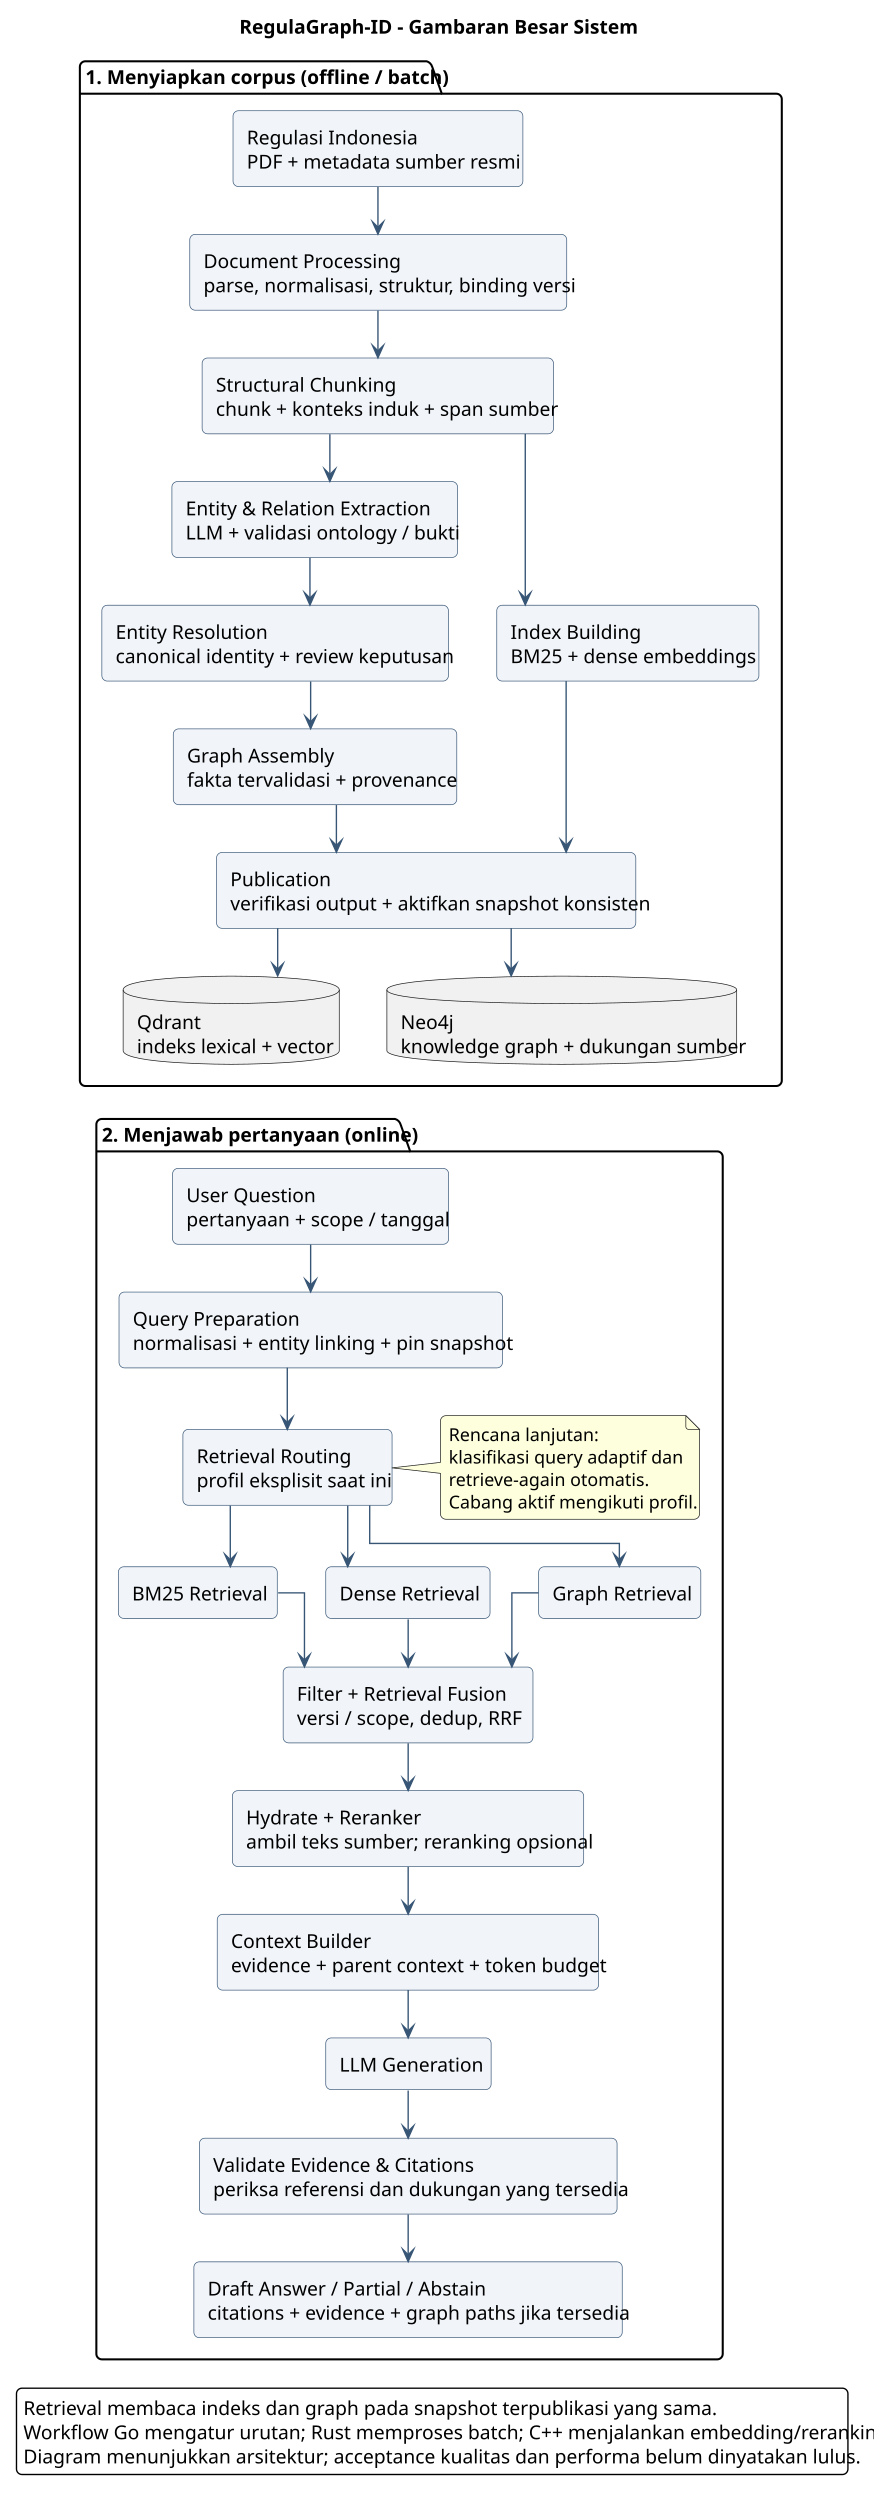
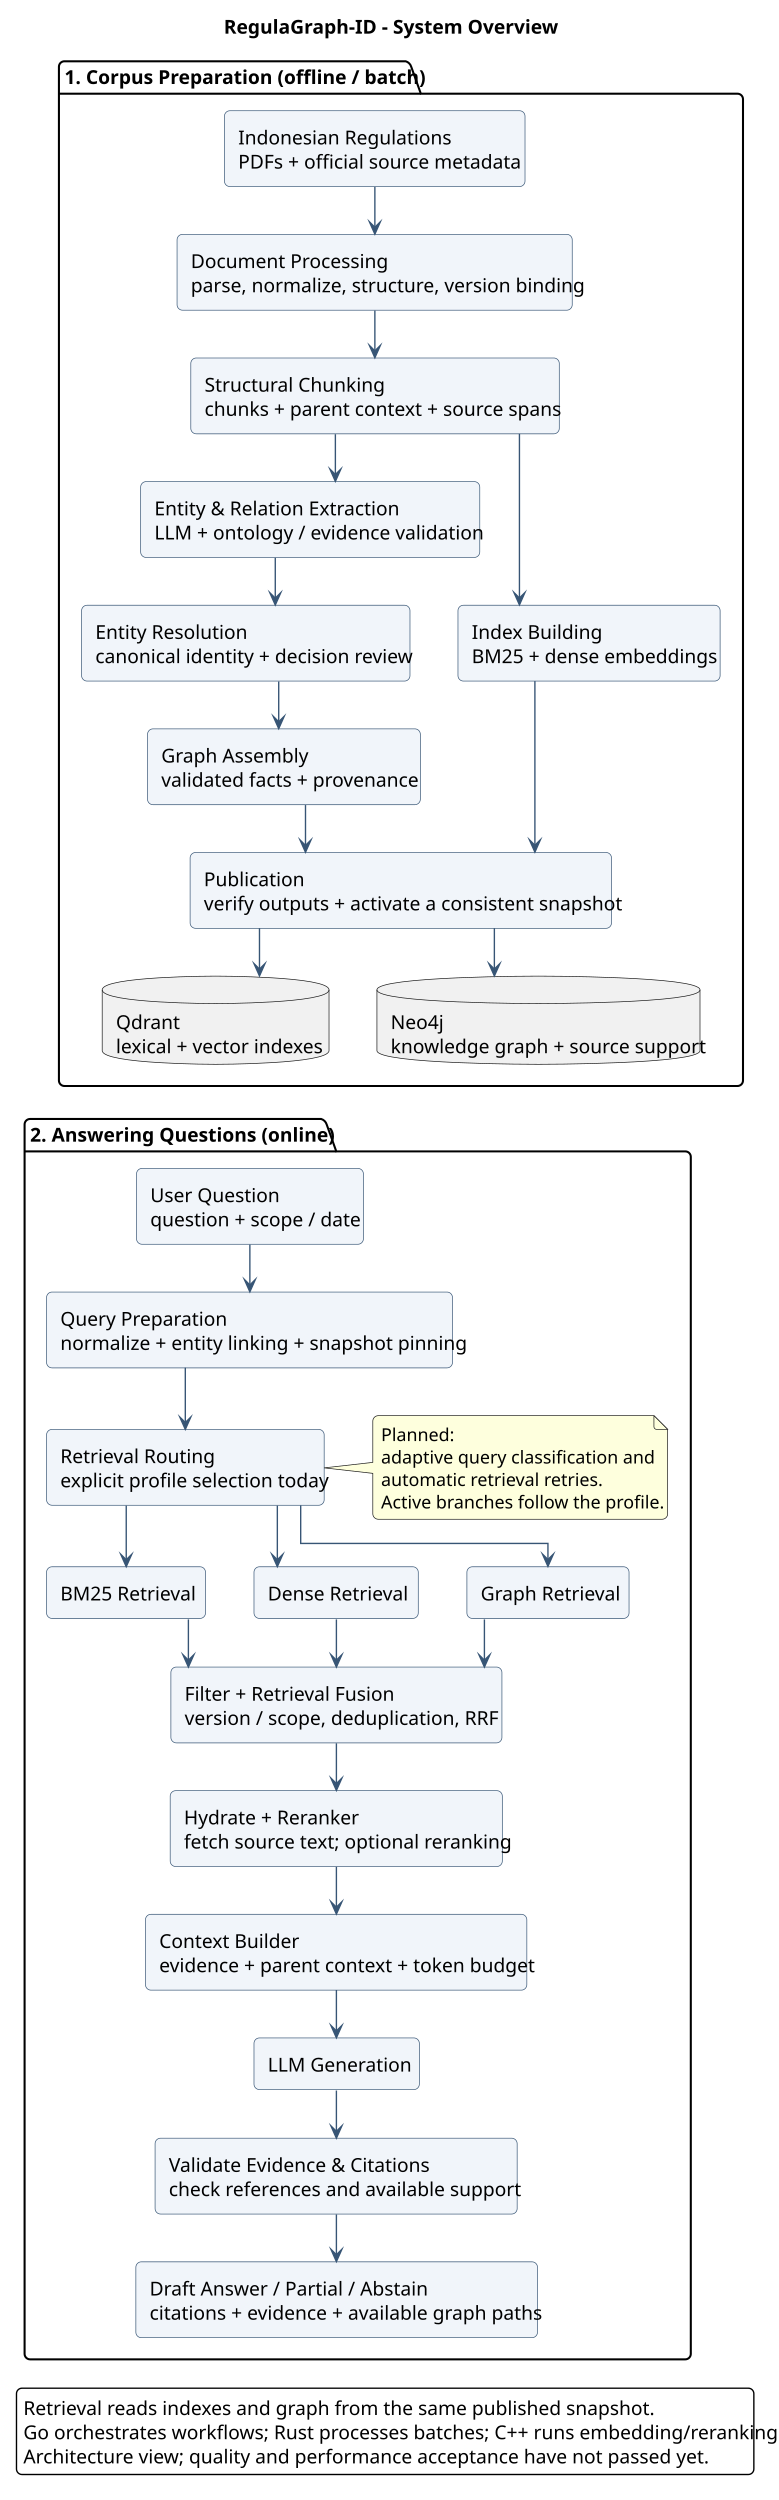
- <svg xmlns="http://www.w3.org/2000/svg" version="1.1" data-diagram-type="DESCRIPTION" style="width:636px;height:1820px;background:#FFFFFF;" width="636px" height="1820px" viewBox="0 0 636 1820" zoomAndPan="magnify" preserveAspectRatio="none" contentStyleType="text/css">
+ <svg xmlns="http://www.w3.org/2000/svg" version="1.1" data-diagram-type="DESCRIPTION" style="width:567px;height:1820px;background:#FFFFFF;" width="567px" height="1820px" viewBox="0 0 567 1820" zoomAndPan="magnify" preserveAspectRatio="none" contentStyleType="text/css">
  <defs />
  <g font-family="sans-serif" lengthAdjust="spacing">
    <g class="title" data-source-line="3">
-       <text x="174.216" y="24.533" fill="#000" font-size="14" textLength="280.861" font-weight="700">RegulaGraph-ID - Gambaran Besar Sistem</text>
-     </g>
-     <g class="cluster" data-qualified-name="1. Menyiapkan corpus .offline . batch." id="ent0001" data-source-line="16">
-       <path d="M62.147,44.609 L310.629,44.609 A6,6 0 0 1 314.629,48.609 L321.629,68.219 L565.147,68.219 A4,4 0 0 1 569.147,72.219 L569.147,786.609 A4,4 0 0 1 565.147,790.609 L62.147,790.609 A4,4 0 0 1 58.147,786.609 L58.147,48.609 A4,4 0 0 1 62.147,44.609" style="stroke:#000;stroke-width:1.5;" fill="none" />
-       <line x1="58.147" y1="68.219" x2="321.629" y2="68.219" style="stroke:#000;stroke-width:1.5;" />
-       <text x="62.147" y="61.143" fill="#000" font-size="14" textLength="250.482" font-weight="700">1. Menyiapkan corpus (offline / batch)</text>
-     </g>
-     <g class="cluster" data-qualified-name="2. Menjawab pertanyaan .online." id="ent0022" data-source-line="39">
-       <path d="M74.147,814.609 L287.636,814.609 A6,6 0 0 1 291.636,818.609 L298.636,838.219 L522.147,838.219 A4,4 0 0 1 526.147,842.219 L526.147,1713.609 A4,4 0 0 1 522.147,1717.609 L74.147,1717.609 A4,4 0 0 1 70.147,1713.609 L70.147,818.609 A4,4 0 0 1 74.147,814.609" style="stroke:#000;stroke-width:1.5;" fill="none" />
-       <line x1="70.147" y1="838.219" x2="298.636" y2="838.219" style="stroke:#000;stroke-width:1.5;" />
-       <text x="74.147" y="831.143" fill="#000" font-size="14" textLength="215.489" font-weight="700">2. Menjawab pertanyaan (online)</text>
-     </g>
-     <g class="entity" data-qualified-name="1. Menyiapkan corpus .offline . batch..Sources" id="ent0002" data-source-line="17">
-       <rect x="169.647" y="80.609" width="211.01" height="55.219" fill="#F1F5FA" style="stroke:#375575;stroke-width:0.5;" rx="4" ry="4" />
-       <text x="179.647" y="105.143" fill="#000" font-size="14" textLength="119.082">Regulasi Indonesia</text>
-       <text x="179.647" y="122.752" fill="#000" font-size="14" textLength="191.01">PDF + metadata sumber resmi</text>
-     </g>
-     <g class="entity" data-qualified-name="1. Menyiapkan corpus .offline . batch..Process" id="ent0003" data-source-line="18">
-       <rect x="138.147" y="170.609" width="274.434" height="55.219" fill="#F1F5FA" style="stroke:#375575;stroke-width:0.5;" rx="4" ry="4" />
-       <text x="148.147" y="195.143" fill="#000" font-size="14" textLength="136.951">Document Processing</text>
-       <text x="148.147" y="212.752" fill="#000" font-size="14" textLength="254.434">parse, normalisasi, struktur, binding versi</text>
-     </g>
-     <g class="entity" data-qualified-name="1. Menyiapkan corpus .offline . batch..Chunk" id="ent0004" data-source-line="19">
-       <rect x="147.147" y="260.609" width="255.806" height="55.219" fill="#F1F5FA" style="stroke:#375575;stroke-width:0.5;" rx="4" ry="4" />
-       <text x="157.147" y="285.143" fill="#000" font-size="14" textLength="122.951">Structural Chunking</text>
-       <text x="157.147" y="302.752" fill="#000" font-size="14" textLength="235.806">chunk + konteks induk + span sumber</text>
-     </g>
-     <g class="entity" data-qualified-name="1. Menyiapkan corpus .offline . batch..Extract" id="ent0005" data-source-line="20">
-       <rect x="125.147" y="350.609" width="207.94" height="55.219" fill="#F1F5FA" style="stroke:#375575;stroke-width:0.5;" rx="4" ry="4" />
-       <text x="135.147" y="375.143" fill="#000" font-size="14" textLength="169.634">Entity &amp; Relation Extraction</text>
-       <text x="135.147" y="392.752" fill="#000" font-size="14" textLength="187.94">LLM + validasi ontology / bukti</text>
-     </g>
-     <g class="entity" data-qualified-name="1. Menyiapkan corpus .offline . batch..Resolve" id="ent0006" data-source-line="21">
-       <rect x="74.147" y="440.609" width="252.306" height="55.219" fill="#F1F5FA" style="stroke:#375575;stroke-width:0.5;" rx="4" ry="4" />
-       <text x="84.147" y="465.143" fill="#000" font-size="14" textLength="105.055">Entity Resolution</text>
-       <text x="84.147" y="482.752" fill="#000" font-size="14" textLength="232.306">canonical identity + review keputusan</text>
-     </g>
-     <g class="entity" data-qualified-name="1. Menyiapkan corpus .offline . batch..Assemble" id="ent0007" data-source-line="22">
-       <rect x="126.147" y="530.609" width="206.389" height="55.219" fill="#F1F5FA" style="stroke:#375575;stroke-width:0.5;" rx="4" ry="4" />
-       <text x="136.147" y="555.143" fill="#000" font-size="14" textLength="103.482">Graph Assembly</text>
-       <text x="136.147" y="572.752" fill="#000" font-size="14" textLength="186.389">fakta tervalidasi + provenance</text>
-     </g>
-     <g class="entity" data-qualified-name="1. Menyiapkan corpus .offline . batch..Index" id="ent0008" data-source-line="23">
-       <rect x="361.647" y="440.609" width="190.837" height="55.219" fill="#F1F5FA" style="stroke:#375575;stroke-width:0.5;" rx="4" ry="4" />
-       <text x="371.647" y="465.143" fill="#000" font-size="14" textLength="87.951">Index Building</text>
-       <text x="371.647" y="482.752" fill="#000" font-size="14" textLength="170.837">BM25 + dense embeddings</text>
-     </g>
-     <g class="entity" data-qualified-name="1. Menyiapkan corpus .offline . batch..Publish" id="ent0009" data-source-line="24">
-       <rect x="157.647" y="620.609" width="305.216" height="55.219" fill="#F1F5FA" style="stroke:#375575;stroke-width:0.5;" rx="4" ry="4" />
-       <text x="167.647" y="645.143" fill="#000" font-size="14" textLength="68.489">Publication</text>
-       <text x="167.647" y="662.752" fill="#000" font-size="14" textLength="285.216">verifikasi output + aktifkan snapshot konsisten</text>
-     </g>
-     <g class="entity" data-qualified-name="1. Menyiapkan corpus .offline . batch..Qdrant" id="ent0010" data-source-line="25">
-       <path d="M89.647,720.609 C89.647,710.609 168.317,710.609 168.317,710.609 C168.317,710.609 246.988,710.609 246.988,720.609 L246.988,764.828 C246.988,774.828 168.317,774.828 168.317,774.828 C168.317,774.828 89.647,774.828 89.647,764.828 L89.647,720.609" style="stroke:#181818;stroke-width:0.5;" fill="#F1F1F1" />
-       <path d="M89.647,720.609 C89.647,730.609 168.317,730.609 168.317,730.609 C168.317,730.609 246.988,730.609 246.988,720.609" style="stroke:#181818;stroke-width:0.5;" fill="none" />
-       <text x="99.647" y="749.143" fill="#000" font-size="14" textLength="42.8">Qdrant</text>
-       <text x="99.647" y="766.752" fill="#000" font-size="14" textLength="137.341">indeks lexical + vector</text>
-     </g>
-     <g class="entity" data-qualified-name="1. Menyiapkan corpus .offline . batch..Neo4j" id="ent0011" data-source-line="26">
-       <path d="M281.647,720.609 C281.647,710.609 408.979,710.609 408.979,710.609 C408.979,710.609 536.311,710.609 536.311,720.609 L536.311,764.828 C536.311,774.828 408.979,774.828 408.979,774.828 C408.979,774.828 281.647,774.828 281.647,764.828 L281.647,720.609" style="stroke:#181818;stroke-width:0.5;" fill="#F1F1F1" />
-       <path d="M281.647,720.609 C281.647,730.609 408.979,730.609 408.979,730.609 C408.979,730.609 536.311,730.609 536.311,720.609" style="stroke:#181818;stroke-width:0.5;" fill="none" />
-       <text x="291.647" y="749.143" fill="#000" font-size="14" textLength="36.579">Neo4j</text>
-       <text x="291.647" y="766.752" fill="#000" font-size="14" textLength="234.664">knowledge graph + dukungan sumber</text>
-     </g>
-     <g class="entity" data-qualified-name="2. Menjawab pertanyaan .online..Question" id="ent0023" data-source-line="40">
-       <rect x="125.647" y="850.609" width="200.968" height="55.219" fill="#F1F5FA" style="stroke:#375575;stroke-width:0.5;" rx="4" ry="4" />
-       <text x="135.647" y="875.143" fill="#000" font-size="14" textLength="89.482">User Question</text>
-       <text x="135.647" y="892.752" fill="#000" font-size="14" textLength="180.968">pertanyaan + scope / tanggal</text>
-     </g>
-     <g class="entity" data-qualified-name="2. Menjawab pertanyaan .online..Prepare" id="ent0024" data-source-line="41">
-       <rect x="86.647" y="940.609" width="279.144" height="55.219" fill="#F1F5FA" style="stroke:#375575;stroke-width:0.5;" rx="4" ry="4" />
-       <text x="96.647" y="965.143" fill="#000" font-size="14" textLength="114.393">Query Preparation</text>
-       <text x="96.647" y="982.752" fill="#000" font-size="14" textLength="259.144">normalisasi + entity linking + pin snapshot</text>
-     </g>
-     <g class="entity" data-qualified-name="2. Menjawab pertanyaan .online..Route" id="ent0025" data-source-line="42">
-       <rect x="133.147" y="1040.609" width="152.275" height="55.219" fill="#F1F5FA" style="stroke:#375575;stroke-width:0.5;" rx="4" ry="4" />
-       <text x="143.147" y="1065.143" fill="#000" font-size="14" textLength="107.386">Retrieval Routing</text>
-       <text x="143.147" y="1082.752" fill="#000" font-size="14" textLength="132.275">profil eksplisit saat ini</text>
-     </g>
-     <g class="entity" data-qualified-name="2. Menjawab pertanyaan .online..BM25" id="ent0026" data-source-line="43">
-       <rect x="86.147" y="1140.609" width="115.703" height="37.609" fill="#F1F5FA" style="stroke:#375575;stroke-width:0.5;" rx="4" ry="4" />
-       <text x="96.147" y="1165.143" fill="#000" font-size="14" textLength="95.703">BM25 Retrieval</text>
-     </g>
-     <g class="entity" data-qualified-name="2. Menjawab pertanyaan .online..Dense" id="ent0027" data-source-line="44">
-       <rect x="237.147" y="1140.609" width="119.6" height="37.609" fill="#F1F5FA" style="stroke:#375575;stroke-width:0.5;" rx="4" ry="4" />
-       <text x="247.147" y="1165.143" fill="#000" font-size="14" textLength="99.6">Dense Retrieval</text>
-     </g>
-     <g class="entity" data-qualified-name="2. Menjawab pertanyaan .online..Graph" id="ent0028" data-source-line="45">
-       <rect x="392.147" y="1140.609" width="118.041" height="37.609" fill="#F1F5FA" style="stroke:#375575;stroke-width:0.5;" rx="4" ry="4" />
-       <text x="402.147" y="1165.143" fill="#000" font-size="14" textLength="98.041">Graph Retrieval</text>
-     </g>
-     <g class="entity" data-qualified-name="2. Menjawab pertanyaan .online..Fusion" id="ent0029" data-source-line="46">
-       <rect x="206.147" y="1213.609" width="181.848" height="55.219" fill="#F1F5FA" style="stroke:#375575;stroke-width:0.5;" rx="4" ry="4" />
-       <text x="216.147" y="1238.143" fill="#000" font-size="14" textLength="148.217">Filter + Retrieval Fusion</text>
-       <text x="216.147" y="1255.752" fill="#000" font-size="14" textLength="161.848">versi / scope, dedup, RRF</text>
-     </g>
-     <g class="entity" data-qualified-name="2. Menjawab pertanyaan .online..Rerank" id="ent0030" data-source-line="47">
-       <rect x="169.147" y="1303.609" width="255.778" height="55.219" fill="#F1F5FA" style="stroke:#375575;stroke-width:0.5;" rx="4" ry="4" />
-       <text x="179.147" y="1328.143" fill="#000" font-size="14" textLength="122.555">Hydrate + Reranker</text>
-       <text x="179.147" y="1345.752" fill="#000" font-size="14" textLength="235.778">ambil teks sumber; reranking opsional</text>
-     </g>
-     <g class="entity" data-qualified-name="2. Menjawab pertanyaan .online..Context" id="ent0031" data-source-line="48">
-       <rect x="158.147" y="1393.609" width="277.633" height="55.219" fill="#F1F5FA" style="stroke:#375575;stroke-width:0.5;" rx="4" ry="4" />
-       <text x="168.147" y="1418.143" fill="#000" font-size="14" textLength="95.717">Context Builder</text>
-       <text x="168.147" y="1435.752" fill="#000" font-size="14" textLength="257.633">evidence + parent context + token budget</text>
-     </g>
-     <g class="entity" data-qualified-name="2. Menjawab pertanyaan .online..Generate" id="ent0032" data-source-line="49">
-       <rect x="237.147" y="1483.609" width="120.393" height="37.609" fill="#F1F5FA" style="stroke:#375575;stroke-width:0.5;" rx="4" ry="4" />
-       <text x="247.147" y="1508.143" fill="#000" font-size="14" textLength="100.393">LLM Generation</text>
-     </g>
-     <g class="entity" data-qualified-name="2. Menjawab pertanyaan .online..Validate" id="ent0033" data-source-line="50">
-       <rect x="145.147" y="1556.609" width="304.074" height="55.219" fill="#F1F5FA" style="stroke:#375575;stroke-width:0.5;" rx="4" ry="4" />
-       <text x="155.147" y="1581.143" fill="#000" font-size="14" textLength="183.661">Validate Evidence &amp; Citations</text>
-       <text x="155.147" y="1598.752" fill="#000" font-size="14" textLength="284.074">periksa referensi dan dukungan yang tersedia</text>
-     </g>
-     <g class="entity" data-qualified-name="2. Menjawab pertanyaan .online..Answer" id="ent0034" data-source-line="51">
-       <rect x="141.147" y="1646.609" width="311.847" height="55.219" fill="#F1F5FA" style="stroke:#375575;stroke-width:0.5;" rx="4" ry="4" />
-       <text x="151.147" y="1671.143" fill="#000" font-size="14" textLength="190.627">Draft Answer / Partial / Abstain</text>
-       <text x="151.147" y="1688.752" fill="#000" font-size="14" textLength="291.847">citations + evidence + graph paths jika tersedia</text>
-     </g>
-     <g class="entity" data-qualified-name="2. Menjawab pertanyaan .online..GMN48" id="ent0049" data-source-line="66">
-       <path d="M320.647,1034.609 L320.647,1064.609 L285.267,1068.609 L320.647,1072.609 L320.647,1102.016 A4,4 0 0 0 324.647,1106.016 L505.289,1106.016 A4,4 0 0 0 509.289,1102.016 L509.289,1040.609 L499.289,1030.609 L324.647,1030.609 A4,4 0 0 0 320.647,1034.609" style="stroke:#181818;stroke-width:0.5;" fill="#FEFFDD" />
-       <path d="M499.289,1030.609 L499.289,1038.609 A2,2 0 0 0 501.289,1040.609 L509.289,1040.609 L499.289,1030.609" style="stroke:#181818;stroke-width:0.5;" fill="#FEFFDD" />
-       <text x="326.647" y="1049.104" fill="#000" font-size="13" textLength="104.8">Rencana lanjutan:</text>
-       <text x="326.647" y="1065.456" fill="#000" font-size="13" textLength="159.701">klasifikasi query adaptif dan</text>
-       <text x="326.647" y="1081.808" fill="#000" font-size="13" textLength="135.84">retrieve-again otomatis.</text>
-       <text x="326.647" y="1098.159" fill="#000" font-size="13" textLength="167.642">Cabang aktif mengikuti profil.</text>
+       <text x="162.92" y="24.533" fill="#000" font-size="14" textLength="234.965" font-weight="700">RegulaGraph-ID - System Overview</text>
+     </g>
+     <g class="cluster" data-qualified-name="1. Corpus Preparation .offline . batch." id="ent0001" data-source-line="16">
+       <path d="M46.902,44.609 L295.371,44.609 A6,6 0 0 1 299.371,48.609 L306.371,68.219 L536.902,68.219 A4,4 0 0 1 540.902,72.219 L540.902,786.609 A4,4 0 0 1 536.902,790.609 L46.902,790.609 A4,4 0 0 1 42.902,786.609 L42.902,48.609 A4,4 0 0 1 46.902,44.609" style="stroke:#000;stroke-width:1.5;" fill="none" />
+       <line x1="42.902" y1="68.219" x2="306.371" y2="68.219" style="stroke:#000;stroke-width:1.5;" />
+       <text x="46.902" y="61.143" fill="#000" font-size="14" textLength="250.469" font-weight="700">1. Corpus Preparation (offline / batch)</text>
+     </g>
+     <g class="cluster" data-qualified-name="2. Answering Questions .online." id="ent0022" data-source-line="39">
+       <path d="M21.902,814.609 L233.813,814.609 A6,6 0 0 1 237.813,818.609 L244.813,838.219 L498.902,838.219 A4,4 0 0 1 502.902,842.219 L502.902,1713.609 A4,4 0 0 1 498.902,1717.609 L21.902,1717.609 A4,4 0 0 1 17.902,1713.609 L17.902,818.609 A4,4 0 0 1 21.902,814.609" style="stroke:#000;stroke-width:1.5;" fill="none" />
+       <line x1="17.902" y1="838.219" x2="244.813" y2="838.219" style="stroke:#000;stroke-width:1.5;" />
+       <text x="21.902" y="831.143" fill="#000" font-size="14" textLength="213.91" font-weight="700">2. Answering Questions (online)</text>
+     </g>
+     <g class="entity" data-qualified-name="1. Corpus Preparation .offline . batch..Sources" id="ent0002" data-source-line="17">
+       <rect x="163.402" y="80.609" width="218.81" height="55.219" fill="#F1F5FA" style="stroke:#375575;stroke-width:0.5;" rx="4" ry="4" />
+       <text x="173.402" y="105.143" fill="#000" font-size="14" textLength="146.33">Indonesian Regulations</text>
+       <text x="173.402" y="122.752" fill="#000" font-size="14" textLength="198.81">PDFs + official source metadata</text>
+     </g>
+     <g class="entity" data-qualified-name="1. Corpus Preparation .offline . batch..Process" id="ent0003" data-source-line="18">
+       <rect x="128.902" y="170.609" width="287.682" height="55.219" fill="#F1F5FA" style="stroke:#375575;stroke-width:0.5;" rx="4" ry="4" />
+       <text x="138.902" y="195.143" fill="#000" font-size="14" textLength="136.951">Document Processing</text>
+       <text x="138.902" y="212.752" fill="#000" font-size="14" textLength="267.682">parse, normalize, structure, version binding</text>
+     </g>
+     <g class="entity" data-qualified-name="1. Corpus Preparation .offline . batch..Chunk" id="ent0004" data-source-line="19">
+       <rect x="138.902" y="260.609" width="268.261" height="55.219" fill="#F1F5FA" style="stroke:#375575;stroke-width:0.5;" rx="4" ry="4" />
+       <text x="148.902" y="285.143" fill="#000" font-size="14" textLength="122.951">Structural Chunking</text>
+       <text x="148.902" y="302.752" fill="#000" font-size="14" textLength="248.261">chunks + parent context + source spans</text>
+     </g>
+     <g class="entity" data-qualified-name="1. Corpus Preparation .offline . batch..Extract" id="ent0005" data-source-line="20">
+       <rect x="102.402" y="350.609" width="246.871" height="55.219" fill="#F1F5FA" style="stroke:#375575;stroke-width:0.5;" rx="4" ry="4" />
+       <text x="112.402" y="375.143" fill="#000" font-size="14" textLength="169.634">Entity &amp; Relation Extraction</text>
+       <text x="112.402" y="392.752" fill="#000" font-size="14" textLength="226.871">LLM + ontology / evidence validation</text>
+     </g>
+     <g class="entity" data-qualified-name="1. Corpus Preparation .offline . batch..Resolve" id="ent0006" data-source-line="21">
+       <rect x="59.402" y="440.609" width="239.064" height="55.219" fill="#F1F5FA" style="stroke:#375575;stroke-width:0.5;" rx="4" ry="4" />
+       <text x="69.402" y="465.143" fill="#000" font-size="14" textLength="105.055">Entity Resolution</text>
+       <text x="69.402" y="482.752" fill="#000" font-size="14" textLength="219.064">canonical identity + decision review</text>
+     </g>
+     <g class="entity" data-qualified-name="1. Corpus Preparation .offline . batch..Assemble" id="ent0007" data-source-line="22">
+       <rect x="107.402" y="530.609" width="198.616" height="55.219" fill="#F1F5FA" style="stroke:#375575;stroke-width:0.5;" rx="4" ry="4" />
+       <text x="117.402" y="555.143" fill="#000" font-size="14" textLength="103.482">Graph Assembly</text>
+       <text x="117.402" y="572.752" fill="#000" font-size="14" textLength="178.616">validated facts + provenance</text>
+     </g>
+     <g class="entity" data-qualified-name="1. Corpus Preparation .offline . batch..Index" id="ent0008" data-source-line="23">
+       <rect x="333.402" y="440.609" width="190.837" height="55.219" fill="#F1F5FA" style="stroke:#375575;stroke-width:0.5;" rx="4" ry="4" />
+       <text x="343.402" y="465.143" fill="#000" font-size="14" textLength="87.951">Index Building</text>
+       <text x="343.402" y="482.752" fill="#000" font-size="14" textLength="170.837">BM25 + dense embeddings</text>
+     </g>
+     <g class="entity" data-qualified-name="1. Corpus Preparation .offline . batch..Publish" id="ent0009" data-source-line="24">
+       <rect x="138.402" y="620.609" width="306.774" height="55.219" fill="#F1F5FA" style="stroke:#375575;stroke-width:0.5;" rx="4" ry="4" />
+       <text x="148.402" y="645.143" fill="#000" font-size="14" textLength="68.489">Publication</text>
+       <text x="148.402" y="662.752" fill="#000" font-size="14" textLength="286.774">verify outputs + activate a consistent snapshot</text>
+     </g>
+     <g class="entity" data-qualified-name="1. Corpus Preparation .offline . batch..Qdrant" id="ent0010" data-source-line="25">
+       <path d="M74.402,720.609 C74.402,710.609 156.966,710.609 156.966,710.609 C156.966,710.609 239.529,710.609 239.529,720.609 L239.529,764.828 C239.529,774.828 156.966,774.828 156.966,774.828 C156.966,774.828 74.402,774.828 74.402,764.828 L74.402,720.609" style="stroke:#181818;stroke-width:0.5;" fill="#F1F1F1" />
+       <path d="M74.402,720.609 C74.402,730.609 156.966,730.609 156.966,730.609 C156.966,730.609 239.529,730.609 239.529,720.609" style="stroke:#181818;stroke-width:0.5;" fill="none" />
+       <text x="84.402" y="749.143" fill="#000" font-size="14" textLength="42.8">Qdrant</text>
+       <text x="84.402" y="766.752" fill="#000" font-size="14" textLength="145.127">lexical + vector indexes</text>
+     </g>
+     <g class="entity" data-qualified-name="1. Corpus Preparation .offline . batch..Neo4j" id="ent0011" data-source-line="26">
+       <path d="M274.402,720.609 C274.402,710.609 392,710.609 392,710.609 C392,710.609 509.598,710.609 509.598,720.609 L509.598,764.828 C509.598,774.828 392,774.828 392,774.828 C392,774.828 274.402,774.828 274.402,764.828 L274.402,720.609" style="stroke:#181818;stroke-width:0.5;" fill="#F1F1F1" />
+       <path d="M274.402,720.609 C274.402,730.609 392,730.609 392,730.609 C392,730.609 509.598,730.609 509.598,720.609" style="stroke:#181818;stroke-width:0.5;" fill="none" />
+       <text x="284.402" y="749.143" fill="#000" font-size="14" textLength="36.579">Neo4j</text>
+       <text x="284.402" y="766.752" fill="#000" font-size="14" textLength="215.195">knowledge graph + source support</text>
+     </g>
+     <g class="entity" data-qualified-name="2. Answering Questions .online..Question" id="ent0023" data-source-line="40">
+       <rect x="99.402" y="850.609" width="165.161" height="55.219" fill="#F1F5FA" style="stroke:#375575;stroke-width:0.5;" rx="4" ry="4" />
+       <text x="109.402" y="875.143" fill="#000" font-size="14" textLength="89.482">User Question</text>
+       <text x="109.402" y="892.752" fill="#000" font-size="14" textLength="145.161">question + scope / date</text>
+     </g>
+     <g class="entity" data-qualified-name="2. Answering Questions .online..Prepare" id="ent0024" data-source-line="41">
+       <rect x="33.902" y="940.609" width="295.502" height="55.219" fill="#F1F5FA" style="stroke:#375575;stroke-width:0.5;" rx="4" ry="4" />
+       <text x="43.902" y="965.143" fill="#000" font-size="14" textLength="114.393">Query Preparation</text>
+       <text x="43.902" y="982.752" fill="#000" font-size="14" textLength="275.502">normalize + entity linking + snapshot pinning</text>
+     </g>
+     <g class="entity" data-qualified-name="2. Answering Questions .online..Route" id="ent0025" data-source-line="42">
+       <rect x="33.902" y="1040.609" width="202.096" height="55.219" fill="#F1F5FA" style="stroke:#375575;stroke-width:0.5;" rx="4" ry="4" />
+       <text x="43.902" y="1065.143" fill="#000" font-size="14" textLength="107.386">Retrieval Routing</text>
+       <text x="43.902" y="1082.752" fill="#000" font-size="14" textLength="182.096">explicit profile selection today</text>
+     </g>
+     <g class="entity" data-qualified-name="2. Answering Questions .online..BM25" id="ent0026" data-source-line="43">
+       <rect x="33.902" y="1140.609" width="115.703" height="37.609" fill="#F1F5FA" style="stroke:#375575;stroke-width:0.5;" rx="4" ry="4" />
+       <text x="43.902" y="1165.143" fill="#000" font-size="14" textLength="95.703">BM25 Retrieval</text>
+     </g>
+     <g class="entity" data-qualified-name="2. Answering Questions .online..Dense" id="ent0027" data-source-line="44">
+       <rect x="184.902" y="1140.609" width="119.6" height="37.609" fill="#F1F5FA" style="stroke:#375575;stroke-width:0.5;" rx="4" ry="4" />
+       <text x="194.902" y="1165.143" fill="#000" font-size="14" textLength="99.6">Dense Retrieval</text>
+     </g>
+     <g class="entity" data-qualified-name="2. Answering Questions .online..Graph" id="ent0028" data-source-line="45">
+       <rect x="339.902" y="1140.609" width="118.041" height="37.609" fill="#F1F5FA" style="stroke:#375575;stroke-width:0.5;" rx="4" ry="4" />
+       <text x="349.902" y="1165.143" fill="#000" font-size="14" textLength="98.041">Graph Retrieval</text>
+     </g>
+     <g class="entity" data-qualified-name="2. Answering Questions .online..Fusion" id="ent0029" data-source-line="46">
+       <rect x="124.402" y="1213.609" width="240.999" height="55.219" fill="#F1F5FA" style="stroke:#375575;stroke-width:0.5;" rx="4" ry="4" />
+       <text x="134.402" y="1238.143" fill="#000" font-size="14" textLength="148.217">Filter + Retrieval Fusion</text>
+       <text x="134.402" y="1255.752" fill="#000" font-size="14" textLength="220.999">version / scope, deduplication, RRF</text>
+     </g>
+     <g class="entity" data-qualified-name="2. Answering Questions .online..Rerank" id="ent0030" data-source-line="47">
+       <rect x="123.902" y="1303.609" width="241.792" height="55.219" fill="#F1F5FA" style="stroke:#375575;stroke-width:0.5;" rx="4" ry="4" />
+       <text x="133.902" y="1328.143" fill="#000" font-size="14" textLength="122.555">Hydrate + Reranker</text>
+       <text x="133.902" y="1345.752" fill="#000" font-size="14" textLength="221.792">fetch source text; optional reranking</text>
+     </g>
+     <g class="entity" data-qualified-name="2. Answering Questions .online..Context" id="ent0031" data-source-line="48">
+       <rect x="105.902" y="1393.609" width="277.633" height="55.219" fill="#F1F5FA" style="stroke:#375575;stroke-width:0.5;" rx="4" ry="4" />
+       <text x="115.902" y="1418.143" fill="#000" font-size="14" textLength="95.717">Context Builder</text>
+       <text x="115.902" y="1435.752" fill="#000" font-size="14" textLength="257.633">evidence + parent context + token budget</text>
+     </g>
+     <g class="entity" data-qualified-name="2. Answering Questions .online..Generate" id="ent0032" data-source-line="49">
+       <rect x="184.902" y="1483.609" width="120.393" height="37.609" fill="#F1F5FA" style="stroke:#375575;stroke-width:0.5;" rx="4" ry="4" />
+       <text x="194.902" y="1508.143" fill="#000" font-size="14" textLength="100.393">LLM Generation</text>
+     </g>
+     <g class="entity" data-qualified-name="2. Answering Questions .online..Validate" id="ent0033" data-source-line="50">
+       <rect x="112.902" y="1556.609" width="263.592" height="55.219" fill="#F1F5FA" style="stroke:#375575;stroke-width:0.5;" rx="4" ry="4" />
+       <text x="122.902" y="1581.143" fill="#000" font-size="14" textLength="183.661">Validate Evidence &amp; Citations</text>
+       <text x="122.902" y="1598.752" fill="#000" font-size="14" textLength="243.592">check references and available support</text>
+     </g>
+     <g class="entity" data-qualified-name="2. Answering Questions .online..Answer" id="ent0034" data-source-line="51">
+       <rect x="98.902" y="1646.609" width="292.405" height="55.219" fill="#F1F5FA" style="stroke:#375575;stroke-width:0.5;" rx="4" ry="4" />
+       <text x="108.902" y="1671.143" fill="#000" font-size="14" textLength="190.627">Draft Answer / Partial / Abstain</text>
+       <text x="108.902" y="1688.752" fill="#000" font-size="14" textLength="272.405">citations + evidence + available graph paths</text>
+     </g>
+     <g class="entity" data-qualified-name="2. Answering Questions .online..GMN48" id="ent0049" data-source-line="66">
+       <path d="M271.402,1034.609 L271.402,1064.609 L235.912,1068.609 L271.402,1072.609 L271.402,1102.016 A4,4 0 0 0 275.402,1106.016 L482.057,1106.016 A4,4 0 0 0 486.057,1102.016 L486.057,1040.609 L476.057,1030.609 L275.402,1030.609 A4,4 0 0 0 271.402,1034.609" style="stroke:#181818;stroke-width:0.5;" fill="#FEFFDD" />
+       <path d="M476.057,1030.609 L476.057,1038.609 A2,2 0 0 0 478.057,1040.609 L486.057,1040.609 L476.057,1030.609" style="stroke:#181818;stroke-width:0.5;" fill="#FEFFDD" />
+       <text x="277.402" y="1049.104" fill="#000" font-size="13" textLength="51.321">Planned:</text>
+       <text x="277.402" y="1065.456" fill="#000" font-size="13" textLength="187.891">adaptive query classification and</text>
+       <text x="277.402" y="1081.808" fill="#000" font-size="13" textLength="149.551">automatic retrieval retries.</text>
+       <text x="277.402" y="1098.159" fill="#000" font-size="13" textLength="193.654">Active branches follow the profile.</text>
    </g>
    <g class="link" data-entity-1="ent0002" data-entity-2="ent0003" id="lnk12" data-source-line="27" data-link-type="dependency">
-       <path d="M275.147,136.089 C275.147,147.029 275.147,154.549 275.147,165.449" style="stroke:#375575;stroke-width:1;" fill="none" id="Sources-to-Process" />
-       <polygon points="275.147,170.449,279.147,161.449,275.147,165.449,271.147,161.449,275.147,170.449" fill="#375575" style="stroke:#375575;stroke-width:1;stroke-linejoin:miter;stroke-miterlimit:10;" />
+       <path d="M272.902,136.089 C272.902,147.029 272.902,154.549 272.902,165.449" style="stroke:#375575;stroke-width:1;" fill="none" id="Sources-to-Process" />
+       <polygon points="272.902,170.449,276.902,161.449,272.902,165.449,268.902,161.449,272.902,170.449" fill="#375575" style="stroke:#375575;stroke-width:1;stroke-linejoin:miter;stroke-miterlimit:10;" />
    </g>
    <g class="link" data-entity-1="ent0003" data-entity-2="ent0004" id="lnk13" data-source-line="28" data-link-type="dependency">
-       <path d="M275.147,226.089 C275.147,237.029 275.147,244.549 275.147,255.449" style="stroke:#375575;stroke-width:1;" fill="none" id="Process-to-Chunk" />
-       <polygon points="275.147,260.449,279.147,251.449,275.147,255.449,271.147,251.449,275.147,260.449" fill="#375575" style="stroke:#375575;stroke-width:1;stroke-linejoin:miter;stroke-miterlimit:10;" />
+       <path d="M272.902,226.089 C272.902,237.029 272.902,244.549 272.902,255.449" style="stroke:#375575;stroke-width:1;" fill="none" id="Process-to-Chunk" />
+       <polygon points="272.902,260.449,276.902,251.449,272.902,255.449,268.902,251.449,272.902,260.449" fill="#375575" style="stroke:#375575;stroke-width:1;stroke-linejoin:miter;stroke-miterlimit:10;" />
    </g>
    <g class="link" data-entity-1="ent0004" data-entity-2="ent0005" id="lnk14" data-source-line="29" data-link-type="dependency">
-       <path d="M240.147,316.089 C240.147,327.029 240.147,334.549 240.147,345.449" style="stroke:#375575;stroke-width:1;" fill="none" id="Chunk-to-Extract" />
-       <polygon points="240.147,350.449,244.147,341.449,240.147,345.449,236.147,341.449,240.147,350.449" fill="#375575" style="stroke:#375575;stroke-width:1;stroke-linejoin:miter;stroke-miterlimit:10;" />
+       <path d="M244.152,316.089 C244.152,327.029 244.152,334.549 244.152,345.449" style="stroke:#375575;stroke-width:1;" fill="none" id="Chunk-to-Extract" />
+       <polygon points="244.152,350.449,248.152,341.449,244.152,345.449,240.152,341.449,244.152,350.449" fill="#375575" style="stroke:#375575;stroke-width:1;stroke-linejoin:miter;stroke-miterlimit:10;" />
    </g>
    <g class="link" data-entity-1="ent0004" data-entity-2="ent0008" id="lnk15" data-source-line="30" data-link-type="dependency">
-       <path d="M382.397,315.839 C382.397,349.669 382.397,401.509 382.397,435.349" style="stroke:#375575;stroke-width:1;" fill="none" id="Chunk-to-Index" />
-       <polygon points="382.397,440.349,386.397,431.349,382.397,435.349,378.397,431.349,382.397,440.349" fill="#375575" style="stroke:#375575;stroke-width:1;stroke-linejoin:miter;stroke-miterlimit:10;" />
+       <path d="M378.152,315.839 C378.152,349.669 378.152,401.509 378.152,435.349" style="stroke:#375575;stroke-width:1;" fill="none" id="Chunk-to-Index" />
+       <polygon points="378.152,440.349,382.152,431.349,378.152,435.349,374.152,431.349,378.152,440.349" fill="#375575" style="stroke:#375575;stroke-width:1;stroke-linejoin:miter;stroke-miterlimit:10;" />
    </g>
    <g class="link" data-entity-1="ent0005" data-entity-2="ent0006" id="lnk16" data-source-line="31" data-link-type="dependency">
-       <path d="M225.647,406.089 C225.647,417.029 225.647,424.549 225.647,435.449" style="stroke:#375575;stroke-width:1;" fill="none" id="Extract-to-Resolve" />
-       <polygon points="225.647,440.449,229.647,431.449,225.647,435.449,221.647,431.449,225.647,440.449" fill="#375575" style="stroke:#375575;stroke-width:1;stroke-linejoin:miter;stroke-miterlimit:10;" />
+       <path d="M200.402,406.089 C200.402,417.029 200.402,424.549 200.402,435.449" style="stroke:#375575;stroke-width:1;" fill="none" id="Extract-to-Resolve" />
+       <polygon points="200.402,440.449,204.402,431.449,200.402,435.449,196.402,431.449,200.402,440.449" fill="#375575" style="stroke:#375575;stroke-width:1;stroke-linejoin:miter;stroke-miterlimit:10;" />
    </g>
    <g class="link" data-entity-1="ent0006" data-entity-2="ent0007" id="lnk17" data-source-line="32" data-link-type="dependency">
-       <path d="M226.147,496.089 C226.147,507.029 226.147,514.549 226.147,525.449" style="stroke:#375575;stroke-width:1;" fill="none" id="Resolve-to-Assemble" />
-       <polygon points="226.147,530.449,230.147,521.449,226.147,525.449,222.147,521.449,226.147,530.449" fill="#375575" style="stroke:#375575;stroke-width:1;stroke-linejoin:miter;stroke-miterlimit:10;" />
+       <path d="M202.902,496.089 C202.902,507.029 202.902,514.549 202.902,525.449" style="stroke:#375575;stroke-width:1;" fill="none" id="Resolve-to-Assemble" />
+       <polygon points="202.902,530.449,206.902,521.449,202.902,525.449,198.902,521.449,202.902,530.449" fill="#375575" style="stroke:#375575;stroke-width:1;stroke-linejoin:miter;stroke-miterlimit:10;" />
    </g>
    <g class="link" data-entity-1="ent0007" data-entity-2="ent0009" id="lnk18" data-source-line="33" data-link-type="dependency">
-       <path d="M244.897,586.089 C244.897,597.029 244.897,604.549 244.897,615.449" style="stroke:#375575;stroke-width:1;" fill="none" id="Assemble-to-Publish" />
-       <polygon points="244.897,620.449,248.897,611.449,244.897,615.449,240.897,611.449,244.897,620.449" fill="#375575" style="stroke:#375575;stroke-width:1;stroke-linejoin:miter;stroke-miterlimit:10;" />
+       <path d="M222.402,586.089 C222.402,597.029 222.402,604.549 222.402,615.449" style="stroke:#375575;stroke-width:1;" fill="none" id="Assemble-to-Publish" />
+       <polygon points="222.402,620.449,226.402,611.449,222.402,615.449,218.402,611.449,222.402,620.449" fill="#375575" style="stroke:#375575;stroke-width:1;stroke-linejoin:miter;stroke-miterlimit:10;" />
    </g>
    <g class="link" data-entity-1="ent0008" data-entity-2="ent0009" id="lnk19" data-source-line="34" data-link-type="dependency">
-       <path d="M412.147,495.839 C412.147,529.669 412.147,581.509 412.147,615.349" style="stroke:#375575;stroke-width:1;" fill="none" id="Index-to-Publish" />
-       <polygon points="412.147,620.349,416.147,611.349,412.147,615.349,408.147,611.349,412.147,620.349" fill="#375575" style="stroke:#375575;stroke-width:1;stroke-linejoin:miter;stroke-miterlimit:10;" />
+       <path d="M389.402,495.839 C389.402,529.669 389.402,581.509 389.402,615.349" style="stroke:#375575;stroke-width:1;" fill="none" id="Index-to-Publish" />
+       <polygon points="389.402,620.349,393.402,611.349,389.402,615.349,385.402,611.349,389.402,620.349" fill="#375575" style="stroke:#375575;stroke-width:1;stroke-linejoin:miter;stroke-miterlimit:10;" />
    </g>
    <g class="link" data-entity-1="ent0009" data-entity-2="ent0010" id="lnk20" data-source-line="35" data-link-type="dependency">
-       <path d="M202.147,675.699 C202.147,686.589 202.147,694.189 202.147,705.489" style="stroke:#375575;stroke-width:1;" fill="none" id="Publish-to-Qdrant" />
-       <polygon points="202.147,710.489,206.147,701.489,202.147,705.489,198.147,701.489,202.147,710.489" fill="#375575" style="stroke:#375575;stroke-width:1;stroke-linejoin:miter;stroke-miterlimit:10;" />
+       <path d="M188.902,675.699 C188.902,686.589 188.902,694.189 188.902,705.489" style="stroke:#375575;stroke-width:1;" fill="none" id="Publish-to-Qdrant" />
+       <polygon points="188.902,710.489,192.902,701.489,188.902,705.489,184.902,701.489,188.902,710.489" fill="#375575" style="stroke:#375575;stroke-width:1;stroke-linejoin:miter;stroke-miterlimit:10;" />
    </g>
    <g class="link" data-entity-1="ent0009" data-entity-2="ent0011" id="lnk21" data-source-line="36" data-link-type="dependency">
-       <path d="M372.147,675.699 C372.147,686.589 372.147,694.189 372.147,705.489" style="stroke:#375575;stroke-width:1;" fill="none" id="Publish-to-Neo4j" />
-       <polygon points="372.147,710.489,376.147,701.489,372.147,705.489,368.147,701.489,372.147,710.489" fill="#375575" style="stroke:#375575;stroke-width:1;stroke-linejoin:miter;stroke-miterlimit:10;" />
+       <path d="M359.902,675.699 C359.902,686.589 359.902,694.189 359.902,705.489" style="stroke:#375575;stroke-width:1;" fill="none" id="Publish-to-Neo4j" />
+       <polygon points="359.902,710.489,363.902,701.489,359.902,705.489,355.902,701.489,359.902,710.489" fill="#375575" style="stroke:#375575;stroke-width:1;stroke-linejoin:miter;stroke-miterlimit:10;" />
    </g>
    <g class="link" data-entity-1="ent0023" data-entity-2="ent0024" id="lnk35" data-source-line="52" data-link-type="dependency">
-       <path d="M226.147,906.089 C226.147,917.029 226.147,924.549 226.147,935.449" style="stroke:#375575;stroke-width:1;" fill="none" id="Question-to-Prepare" />
-       <polygon points="226.147,940.449,230.147,931.449,226.147,935.449,222.147,931.449,226.147,940.449" fill="#375575" style="stroke:#375575;stroke-width:1;stroke-linejoin:miter;stroke-miterlimit:10;" />
+       <path d="M181.902,906.089 C181.902,917.029 181.902,924.549 181.902,935.449" style="stroke:#375575;stroke-width:1;" fill="none" id="Question-to-Prepare" />
+       <polygon points="181.902,940.449,185.902,931.449,181.902,935.449,177.902,931.449,181.902,940.449" fill="#375575" style="stroke:#375575;stroke-width:1;stroke-linejoin:miter;stroke-miterlimit:10;" />
    </g>
    <g class="link" data-entity-1="ent0024" data-entity-2="ent0025" id="lnk36" data-source-line="53" data-link-type="dependency">
-       <path d="M209.147,995.699 C209.147,1009.689 209.147,1021.629 209.147,1035.609" style="stroke:#375575;stroke-width:1;" fill="none" id="Prepare-to-Route" />
-       <polygon points="209.147,1040.609,213.147,1031.609,209.147,1035.609,205.147,1031.609,209.147,1040.609" fill="#375575" style="stroke:#375575;stroke-width:1;stroke-linejoin:miter;stroke-miterlimit:10;" />
+       <path d="M134.902,995.699 C134.902,1009.689 134.902,1021.629 134.902,1035.609" style="stroke:#375575;stroke-width:1;" fill="none" id="Prepare-to-Route" />
+       <polygon points="134.902,1040.609,138.902,1031.609,134.902,1035.609,130.902,1031.609,134.902,1040.609" fill="#375575" style="stroke:#375575;stroke-width:1;stroke-linejoin:miter;stroke-miterlimit:10;" />
    </g>
    <g class="link" data-entity-1="ent0025" data-entity-2="ent0026" id="lnk37" data-source-line="54" data-link-type="dependency">
-       <path d="M167.647,1096.059 C167.647,1110.459 167.647,1122.649 167.647,1135.519" style="stroke:#375575;stroke-width:1;" fill="none" id="Route-to-BM25" />
-       <polygon points="167.647,1140.519,171.647,1131.519,167.647,1135.519,163.647,1131.519,167.647,1140.519" fill="#375575" style="stroke:#375575;stroke-width:1;stroke-linejoin:miter;stroke-miterlimit:10;" />
+       <path d="M91.902,1096.059 C91.902,1110.459 91.902,1122.649 91.902,1135.519" style="stroke:#375575;stroke-width:1;" fill="none" id="Route-to-BM25" />
+       <polygon points="91.902,1140.519,95.902,1131.519,91.902,1135.519,87.902,1131.519,91.902,1140.519" fill="#375575" style="stroke:#375575;stroke-width:1;stroke-linejoin:miter;stroke-miterlimit:10;" />
    </g>
    <g class="link" data-entity-1="ent0025" data-entity-2="ent0027" id="lnk38" data-source-line="55" data-link-type="dependency">
-       <path d="M253.147,1096.059 C253.147,1110.459 253.147,1122.649 253.147,1135.519" style="stroke:#375575;stroke-width:1;" fill="none" id="Route-to-Dense" />
-       <polygon points="253.147,1140.519,257.147,1131.519,253.147,1135.519,249.147,1131.519,253.147,1140.519" fill="#375575" style="stroke:#375575;stroke-width:1;stroke-linejoin:miter;stroke-miterlimit:10;" />
+       <path d="M201.902,1096.059 C201.902,1110.459 201.902,1122.649 201.902,1135.519" style="stroke:#375575;stroke-width:1;" fill="none" id="Route-to-Dense" />
+       <polygon points="201.902,1140.519,205.902,1131.519,201.902,1135.519,197.902,1131.519,201.902,1140.519" fill="#375575" style="stroke:#375575;stroke-width:1;stroke-linejoin:miter;stroke-miterlimit:10;" />
    </g>
    <g class="link" data-entity-1="ent0025" data-entity-2="ent0028" id="lnk39" data-source-line="56" data-link-type="dependency">
-       <path d="M269.147,1095.859 C269.147,1109.729 269.147,1123.609 269.147,1123.609 C269.147,1123.609 450.897,1123.609 450.897,1123.609 C450.897,1123.609 450.897,1126.789 450.897,1135.349" style="stroke:#375575;stroke-width:1;" fill="none" id="Route-to-Graph" />
-       <polygon points="450.897,1140.349,454.897,1131.349,450.897,1135.349,446.897,1131.349,450.897,1140.349" fill="#375575" style="stroke:#375575;stroke-width:1;stroke-linejoin:miter;stroke-miterlimit:10;" />
+       <path d="M218.902,1095.859 C218.902,1109.729 218.902,1123.609 218.902,1123.609 C218.902,1123.609 398.902,1123.609 398.902,1123.609 C398.902,1123.609 398.902,1126.789 398.902,1135.349" style="stroke:#375575;stroke-width:1;" fill="none" id="Route-to-Graph" />
+       <polygon points="398.902,1140.349,402.902,1131.349,398.902,1135.349,394.902,1131.349,398.902,1140.349" fill="#375575" style="stroke:#375575;stroke-width:1;stroke-linejoin:miter;stroke-miterlimit:10;" />
    </g>
    <g class="link" data-entity-1="ent0026" data-entity-2="ent0029" id="lnk40" data-source-line="57" data-link-type="dependency">
-       <path d="M202.487,1159.609 C213.497,1159.609 221.647,1159.609 221.647,1159.609 C221.647,1159.609 221.647,1184.869 221.647,1208.519" style="stroke:#375575;stroke-width:1;" fill="none" id="BM25-to-Fusion" />
-       <polygon points="221.647,1213.519,225.647,1204.519,221.647,1208.519,217.647,1204.519,221.647,1213.519" fill="#375575" style="stroke:#375575;stroke-width:1;stroke-linejoin:miter;stroke-miterlimit:10;" />
+       <path d="M137.152,1178.919 C137.152,1189.279 137.152,1197.219 137.152,1208.609" style="stroke:#375575;stroke-width:1;" fill="none" id="BM25-to-Fusion" />
+       <polygon points="137.152,1213.609,141.152,1204.609,137.152,1208.609,133.152,1204.609,137.152,1213.609" fill="#375575" style="stroke:#375575;stroke-width:1;stroke-linejoin:miter;stroke-miterlimit:10;" />
    </g>
    <g class="link" data-entity-1="ent0027" data-entity-2="ent0029" id="lnk41" data-source-line="58" data-link-type="dependency">
-       <path d="M297.147,1178.919 C297.147,1189.279 297.147,1197.219 297.147,1208.609" style="stroke:#375575;stroke-width:1;" fill="none" id="Dense-to-Fusion" />
-       <polygon points="297.147,1213.609,301.147,1204.609,297.147,1208.609,293.147,1204.609,297.147,1213.609" fill="#375575" style="stroke:#375575;stroke-width:1;stroke-linejoin:miter;stroke-miterlimit:10;" />
+       <path d="M244.902,1178.919 C244.902,1189.279 244.902,1197.219 244.902,1208.609" style="stroke:#375575;stroke-width:1;" fill="none" id="Dense-to-Fusion" />
+       <polygon points="244.902,1213.609,248.902,1204.609,244.902,1208.609,240.902,1204.609,244.902,1213.609" fill="#375575" style="stroke:#375575;stroke-width:1;stroke-linejoin:miter;stroke-miterlimit:10;" />
    </g>
    <g class="link" data-entity-1="ent0028" data-entity-2="ent0029" id="lnk42" data-source-line="59" data-link-type="dependency">
-       <path d="M392.047,1159.609 C380.897,1159.609 372.647,1159.609 372.647,1159.609 C372.647,1159.609 372.647,1184.869 372.647,1208.519" style="stroke:#375575;stroke-width:1;" fill="none" id="Graph-to-Fusion" />
-       <polygon points="372.647,1213.519,376.647,1204.519,372.647,1208.519,368.647,1204.519,372.647,1213.519" fill="#375575" style="stroke:#375575;stroke-width:1;stroke-linejoin:miter;stroke-miterlimit:10;" />
+       <path d="M352.652,1178.919 C352.652,1189.279 352.652,1197.219 352.652,1208.609" style="stroke:#375575;stroke-width:1;" fill="none" id="Graph-to-Fusion" />
+       <polygon points="352.652,1213.609,356.652,1204.609,352.652,1208.609,348.652,1204.609,352.652,1213.609" fill="#375575" style="stroke:#375575;stroke-width:1;stroke-linejoin:miter;stroke-miterlimit:10;" />
    </g>
    <g class="link" data-entity-1="ent0029" data-entity-2="ent0030" id="lnk43" data-source-line="60" data-link-type="dependency">
-       <path d="M297.147,1269.089 C297.147,1280.029 297.147,1287.549 297.147,1298.449" style="stroke:#375575;stroke-width:1;" fill="none" id="Fusion-to-Rerank" />
-       <polygon points="297.147,1303.449,301.147,1294.449,297.147,1298.449,293.147,1294.449,297.147,1303.449" fill="#375575" style="stroke:#375575;stroke-width:1;stroke-linejoin:miter;stroke-miterlimit:10;" />
+       <path d="M244.902,1269.089 C244.902,1280.029 244.902,1287.549 244.902,1298.449" style="stroke:#375575;stroke-width:1;" fill="none" id="Fusion-to-Rerank" />
+       <polygon points="244.902,1303.449,248.902,1294.449,244.902,1298.449,240.902,1294.449,244.902,1303.449" fill="#375575" style="stroke:#375575;stroke-width:1;stroke-linejoin:miter;stroke-miterlimit:10;" />
    </g>
    <g class="link" data-entity-1="ent0030" data-entity-2="ent0031" id="lnk44" data-source-line="61" data-link-type="dependency">
-       <path d="M297.147,1359.089 C297.147,1370.029 297.147,1377.549 297.147,1388.449" style="stroke:#375575;stroke-width:1;" fill="none" id="Rerank-to-Context" />
-       <polygon points="297.147,1393.449,301.147,1384.449,297.147,1388.449,293.147,1384.449,297.147,1393.449" fill="#375575" style="stroke:#375575;stroke-width:1;stroke-linejoin:miter;stroke-miterlimit:10;" />
+       <path d="M244.902,1359.089 C244.902,1370.029 244.902,1377.549 244.902,1388.449" style="stroke:#375575;stroke-width:1;" fill="none" id="Rerank-to-Context" />
+       <polygon points="244.902,1393.449,248.902,1384.449,244.902,1388.449,240.902,1384.449,244.902,1393.449" fill="#375575" style="stroke:#375575;stroke-width:1;stroke-linejoin:miter;stroke-miterlimit:10;" />
    </g>
    <g class="link" data-entity-1="ent0031" data-entity-2="ent0032" id="lnk45" data-source-line="62" data-link-type="dependency">
-       <path d="M297.147,1448.699 C297.147,1460.149 297.147,1468.159 297.147,1478.529" style="stroke:#375575;stroke-width:1;" fill="none" id="Context-to-Generate" />
-       <polygon points="297.147,1483.529,301.147,1474.529,297.147,1478.529,293.147,1474.529,297.147,1483.529" fill="#375575" style="stroke:#375575;stroke-width:1;stroke-linejoin:miter;stroke-miterlimit:10;" />
+       <path d="M244.902,1448.699 C244.902,1460.149 244.902,1468.159 244.902,1478.529" style="stroke:#375575;stroke-width:1;" fill="none" id="Context-to-Generate" />
+       <polygon points="244.902,1483.529,248.902,1474.529,244.902,1478.529,240.902,1474.529,244.902,1483.529" fill="#375575" style="stroke:#375575;stroke-width:1;stroke-linejoin:miter;stroke-miterlimit:10;" />
    </g>
    <g class="link" data-entity-1="ent0032" data-entity-2="ent0033" id="lnk46" data-source-line="63" data-link-type="dependency">
-       <path d="M297.147,1521.919 C297.147,1532.279 297.147,1540.219 297.147,1551.609" style="stroke:#375575;stroke-width:1;" fill="none" id="Generate-to-Validate" />
-       <polygon points="297.147,1556.609,301.147,1547.609,297.147,1551.609,293.147,1547.609,297.147,1556.609" fill="#375575" style="stroke:#375575;stroke-width:1;stroke-linejoin:miter;stroke-miterlimit:10;" />
+       <path d="M244.902,1521.919 C244.902,1532.279 244.902,1540.219 244.902,1551.609" style="stroke:#375575;stroke-width:1;" fill="none" id="Generate-to-Validate" />
+       <polygon points="244.902,1556.609,248.902,1547.609,244.902,1551.609,240.902,1547.609,244.902,1556.609" fill="#375575" style="stroke:#375575;stroke-width:1;stroke-linejoin:miter;stroke-miterlimit:10;" />
    </g>
    <g class="link" data-entity-1="ent0033" data-entity-2="ent0034" id="lnk47" data-source-line="64" data-link-type="dependency">
-       <path d="M297.147,1612.089 C297.147,1623.029 297.147,1630.549 297.147,1641.449" style="stroke:#375575;stroke-width:1;" fill="none" id="Validate-to-Answer" />
-       <polygon points="297.147,1646.449,301.147,1637.449,297.147,1641.449,293.147,1637.449,297.147,1646.449" fill="#375575" style="stroke:#375575;stroke-width:1;stroke-linejoin:miter;stroke-miterlimit:10;" />
+       <path d="M244.902,1612.089 C244.902,1623.029 244.902,1630.549 244.902,1641.449" style="stroke:#375575;stroke-width:1;" fill="none" id="Validate-to-Answer" />
+       <polygon points="244.902,1646.449,248.902,1637.449,244.902,1641.449,240.902,1637.449,244.902,1646.449" fill="#375575" style="stroke:#375575;stroke-width:1;stroke-linejoin:miter;stroke-miterlimit:10;" />
    </g>
    <g class="legend" data-source-line="75">
-       <rect x="12" y="1738.609" width="605.294" height="62.828" fill="none" style="stroke:#000;stroke-width:1;" rx="4" ry="4" />
-       <text x="17" y="1758.143" fill="#000" font-size="14" textLength="478.611">Retrieval membaca indeks dan graph pada snapshot terpublikasi yang sama.</text>
-       <text x="17" y="1775.752" fill="#000" font-size="14" textLength="595.294">Workflow Go mengatur urutan; Rust memproses batch; C++ menjalankan embedding/reranking.</text>
-       <text x="17" y="1793.361" fill="#000" font-size="14" textLength="569.632">Diagram menunjukkan arsitektur; acceptance kualitas dan performa belum dinyatakan lulus.</text>
+       <rect x="12" y="1738.609" width="536.805" height="62.828" fill="none" style="stroke:#000;stroke-width:1;" rx="4" ry="4" />
+       <text x="17" y="1758.143" fill="#000" font-size="14" textLength="435.032">Retrieval reads indexes and graph from the same published snapshot.</text>
+       <text x="17" y="1775.752" fill="#000" font-size="14" textLength="526.805">Go orchestrates workflows; Rust processes batches; C++ runs embedding/reranking.</text>
+       <text x="17" y="1793.361" fill="#000" font-size="14" textLength="473.156">Architecture view; quality and performance acceptance have not passed yet.</text>
    </g>
  </g>
</svg>
